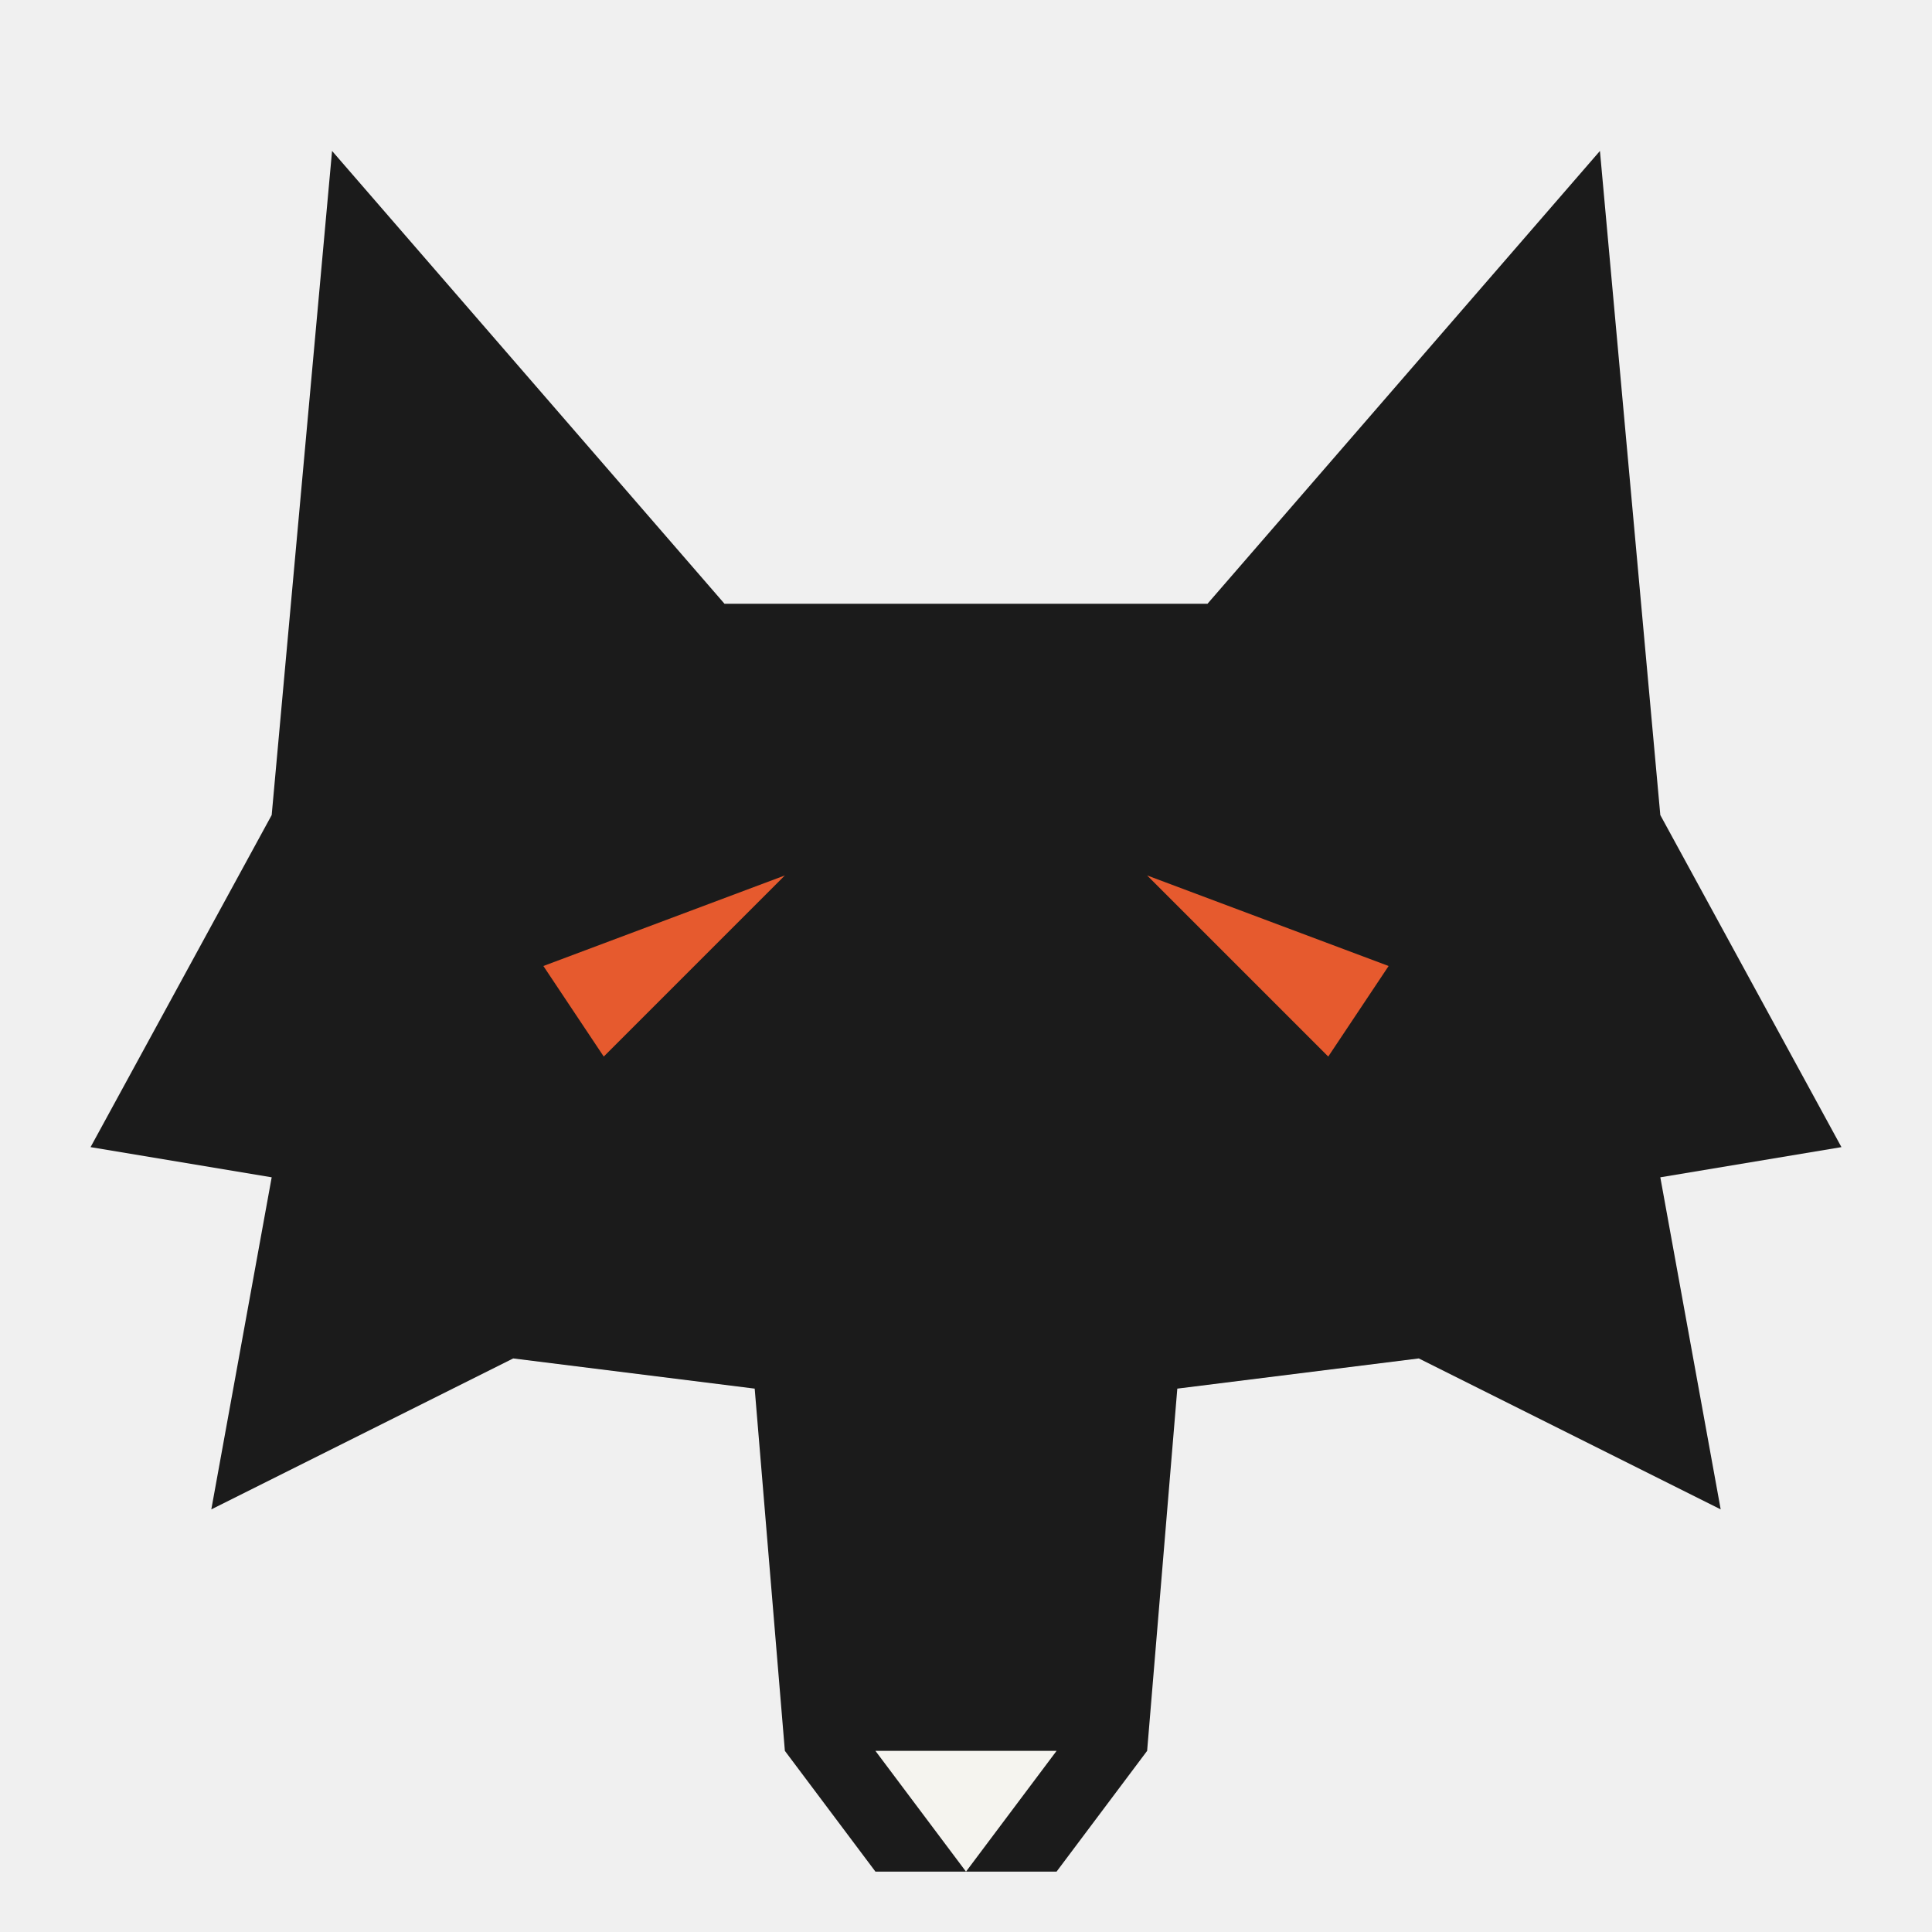
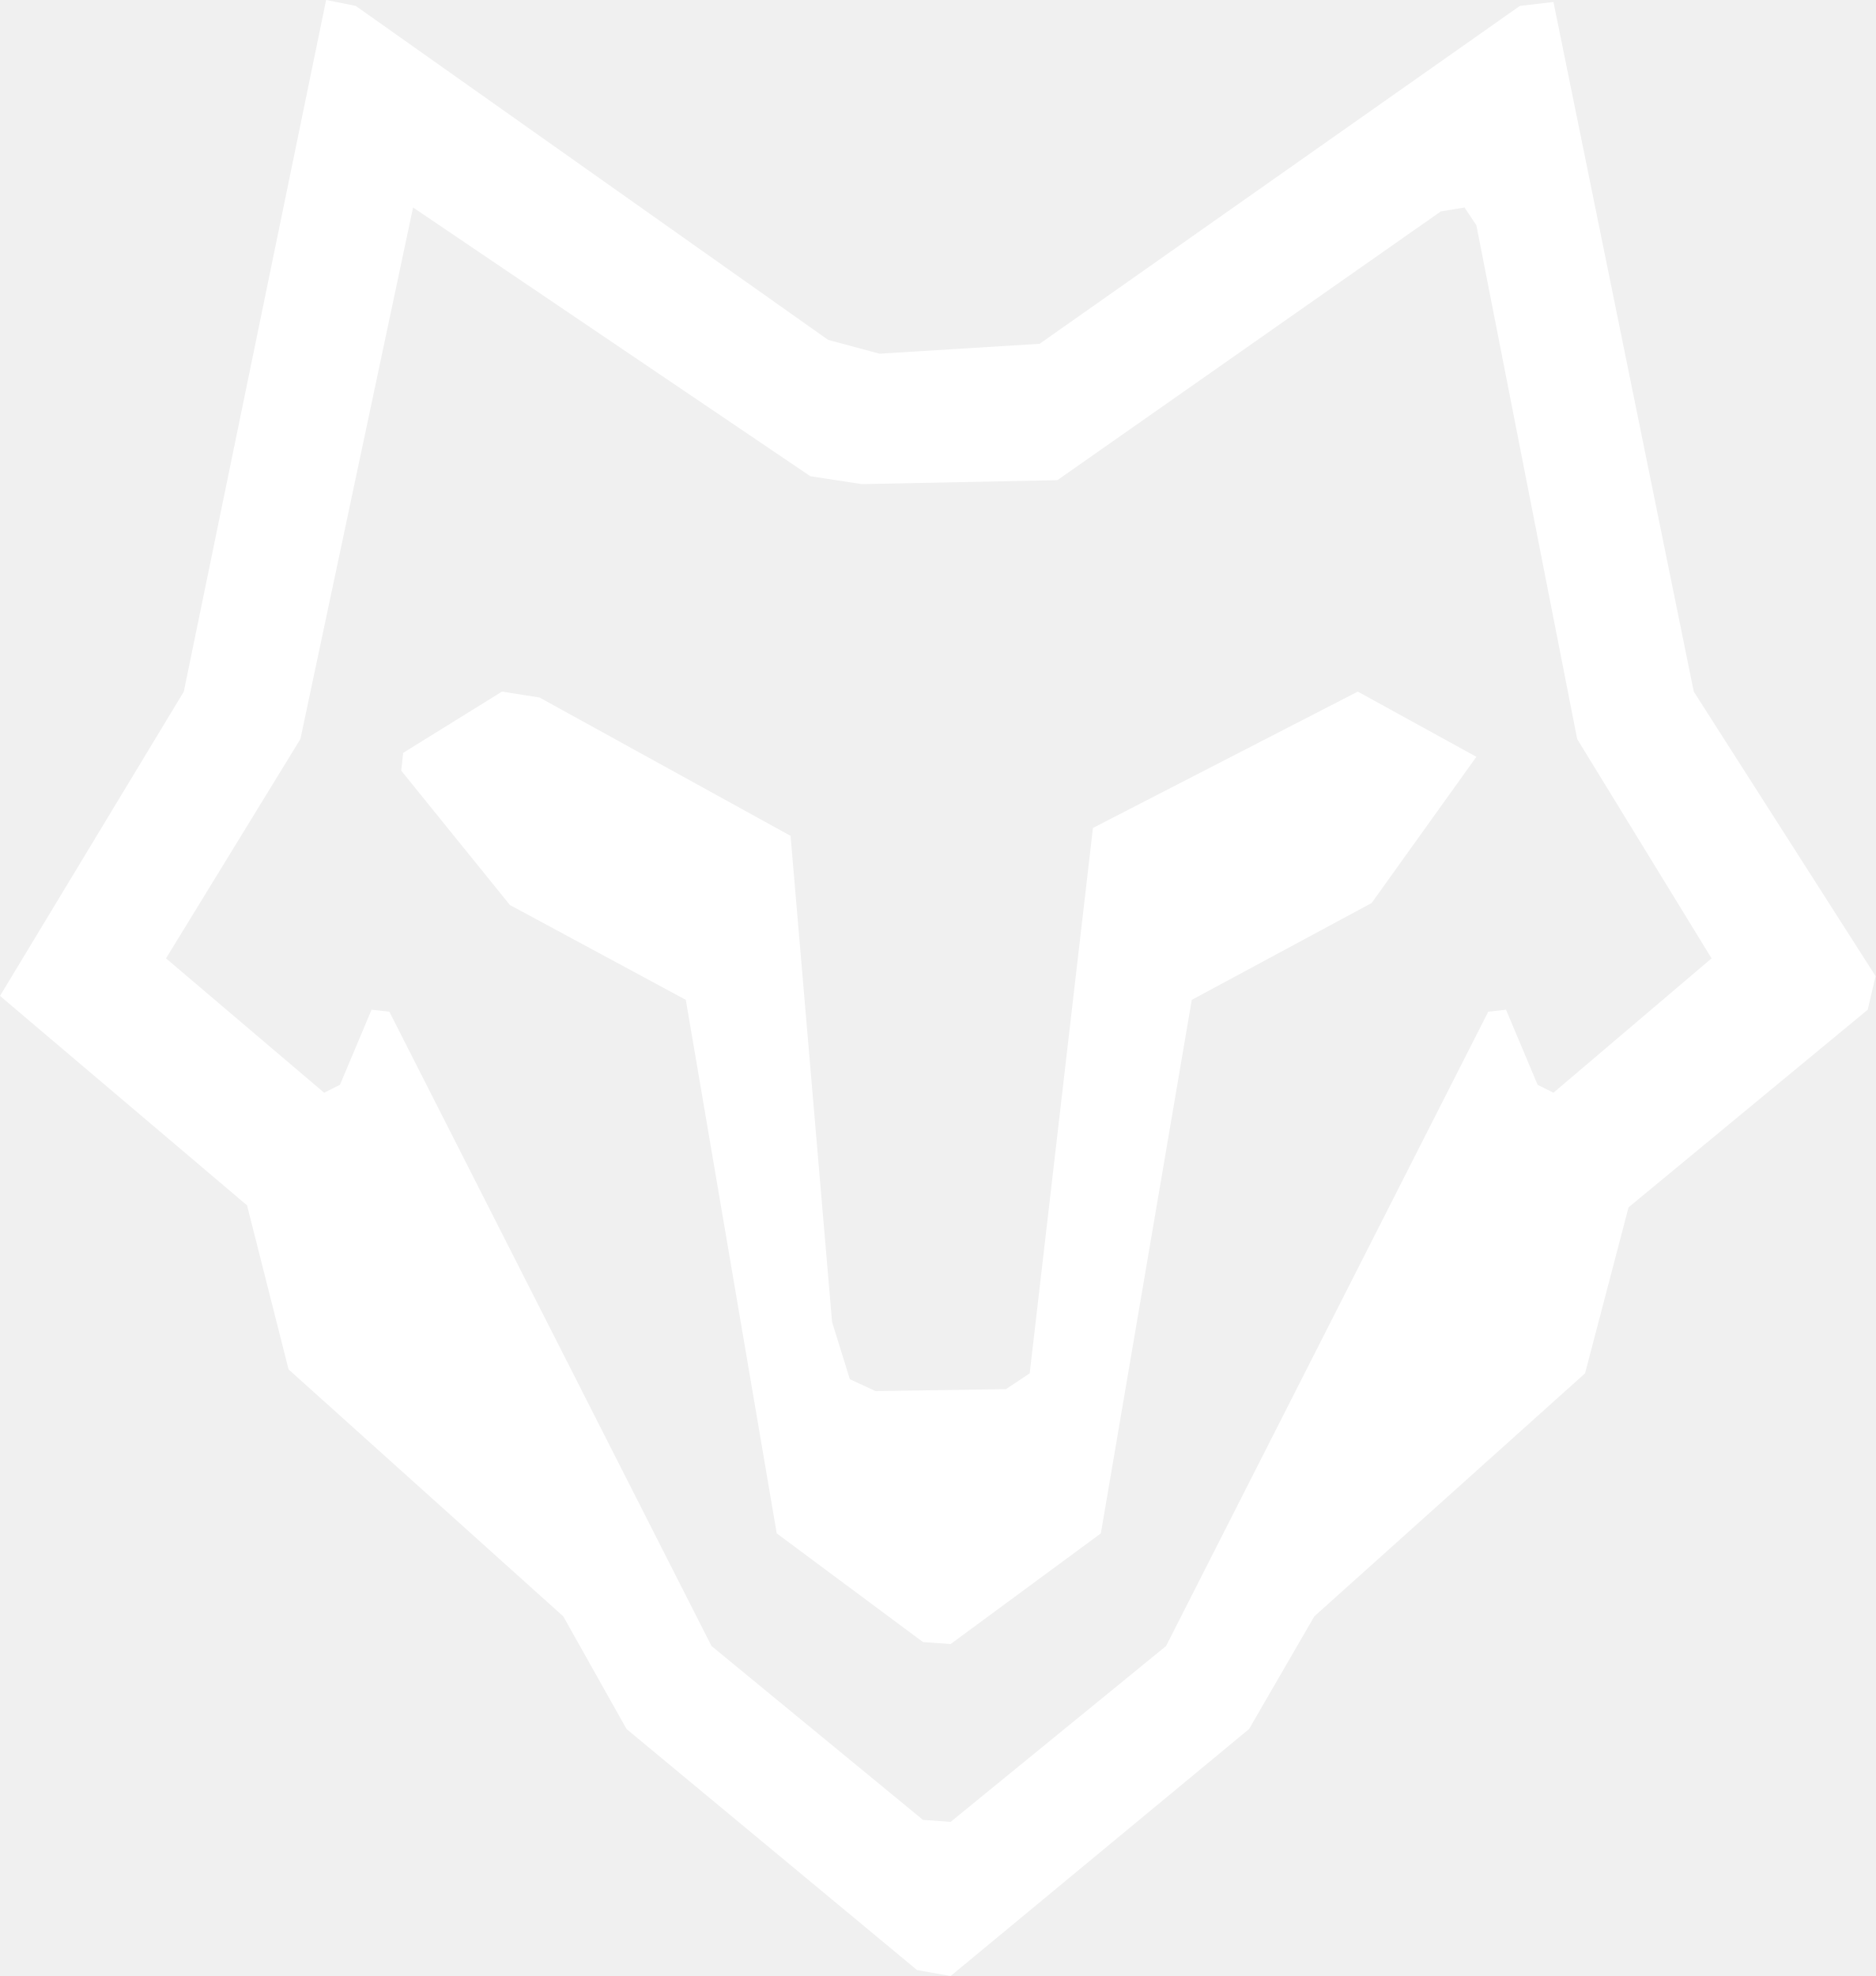
- <svg xmlns="http://www.w3.org/2000/svg" viewBox="0 0 64 64" role="img" aria-label="Wolf Lab mark (draft)">
-   <path fill="#1B1B1B" d="M32 20 L40 20 L53 5 L55 27 L61 38 L55 39 L57 50 L47 45 L39 46 L38 58 L35 62 L32 62 L29 62 L26 58 L25 46 L17 45 L7 50 L9 39 L3 38 L9 27 L11 5 L24 20Z" />
-   <path fill="#E65A2E" d="M38 29 l8 3 l-2 3z M26 29 l-8 3 l2 3z" />
-   <path fill="#F5F4EF" d="M29 58h6l-3 4z" />
+ <svg xmlns="http://www.w3.org/2000/svg" viewBox="0 0 94.9 100" role="img" aria-label="WOLFLAB">
+   <path fill="#FFFFFF" fill-rule="evenodd" d="M16.5 0.0 18.0 0.3 41.9 17.2 44.5 17.9 52.6 17.4 76.9 0.3 78.6 0.1 85.7 35.0 94.9 49.4 94.5 51.1 82.4 61.1 80.2 69.5 66.5 81.8 63.2 87.5 48.1 100.0 46.4 99.7 31.7 87.5 28.5 81.8 14.6 69.3 12.5 61.0 0.0 50.4 9.3 35.0ZM20.9 10.5 15.2 37.4 8.4 48.5 16.4 55.3 17.2 54.9 18.8 51.1 19.7 51.2 36.0 83.3 46.7 92.1 48.1 92.2 59.0 83.3 75.3 51.2 76.2 51.1 77.8 54.9 78.6 55.3 86.6 48.5 79.8 37.4 74.7 11.4 74.1 10.5 72.9 10.7 53.5 24.3 43.6 24.5 41.0 24.1ZM25.4 35.0 27.3 35.3 40.0 42.3 42.1 66.9 43.0 69.8 44.3 70.4 50.9 70.3 52.1 69.5 55.3 41.9 68.7 35.0 74.7 38.3 69.4 45.7 60.3 50.6 55.7 77.6 48.1 83.2 46.7 83.1 39.3 77.6 34.7 50.6 25.8 45.8 20.3 39.0 20.4 38.1Z" />
</svg>
